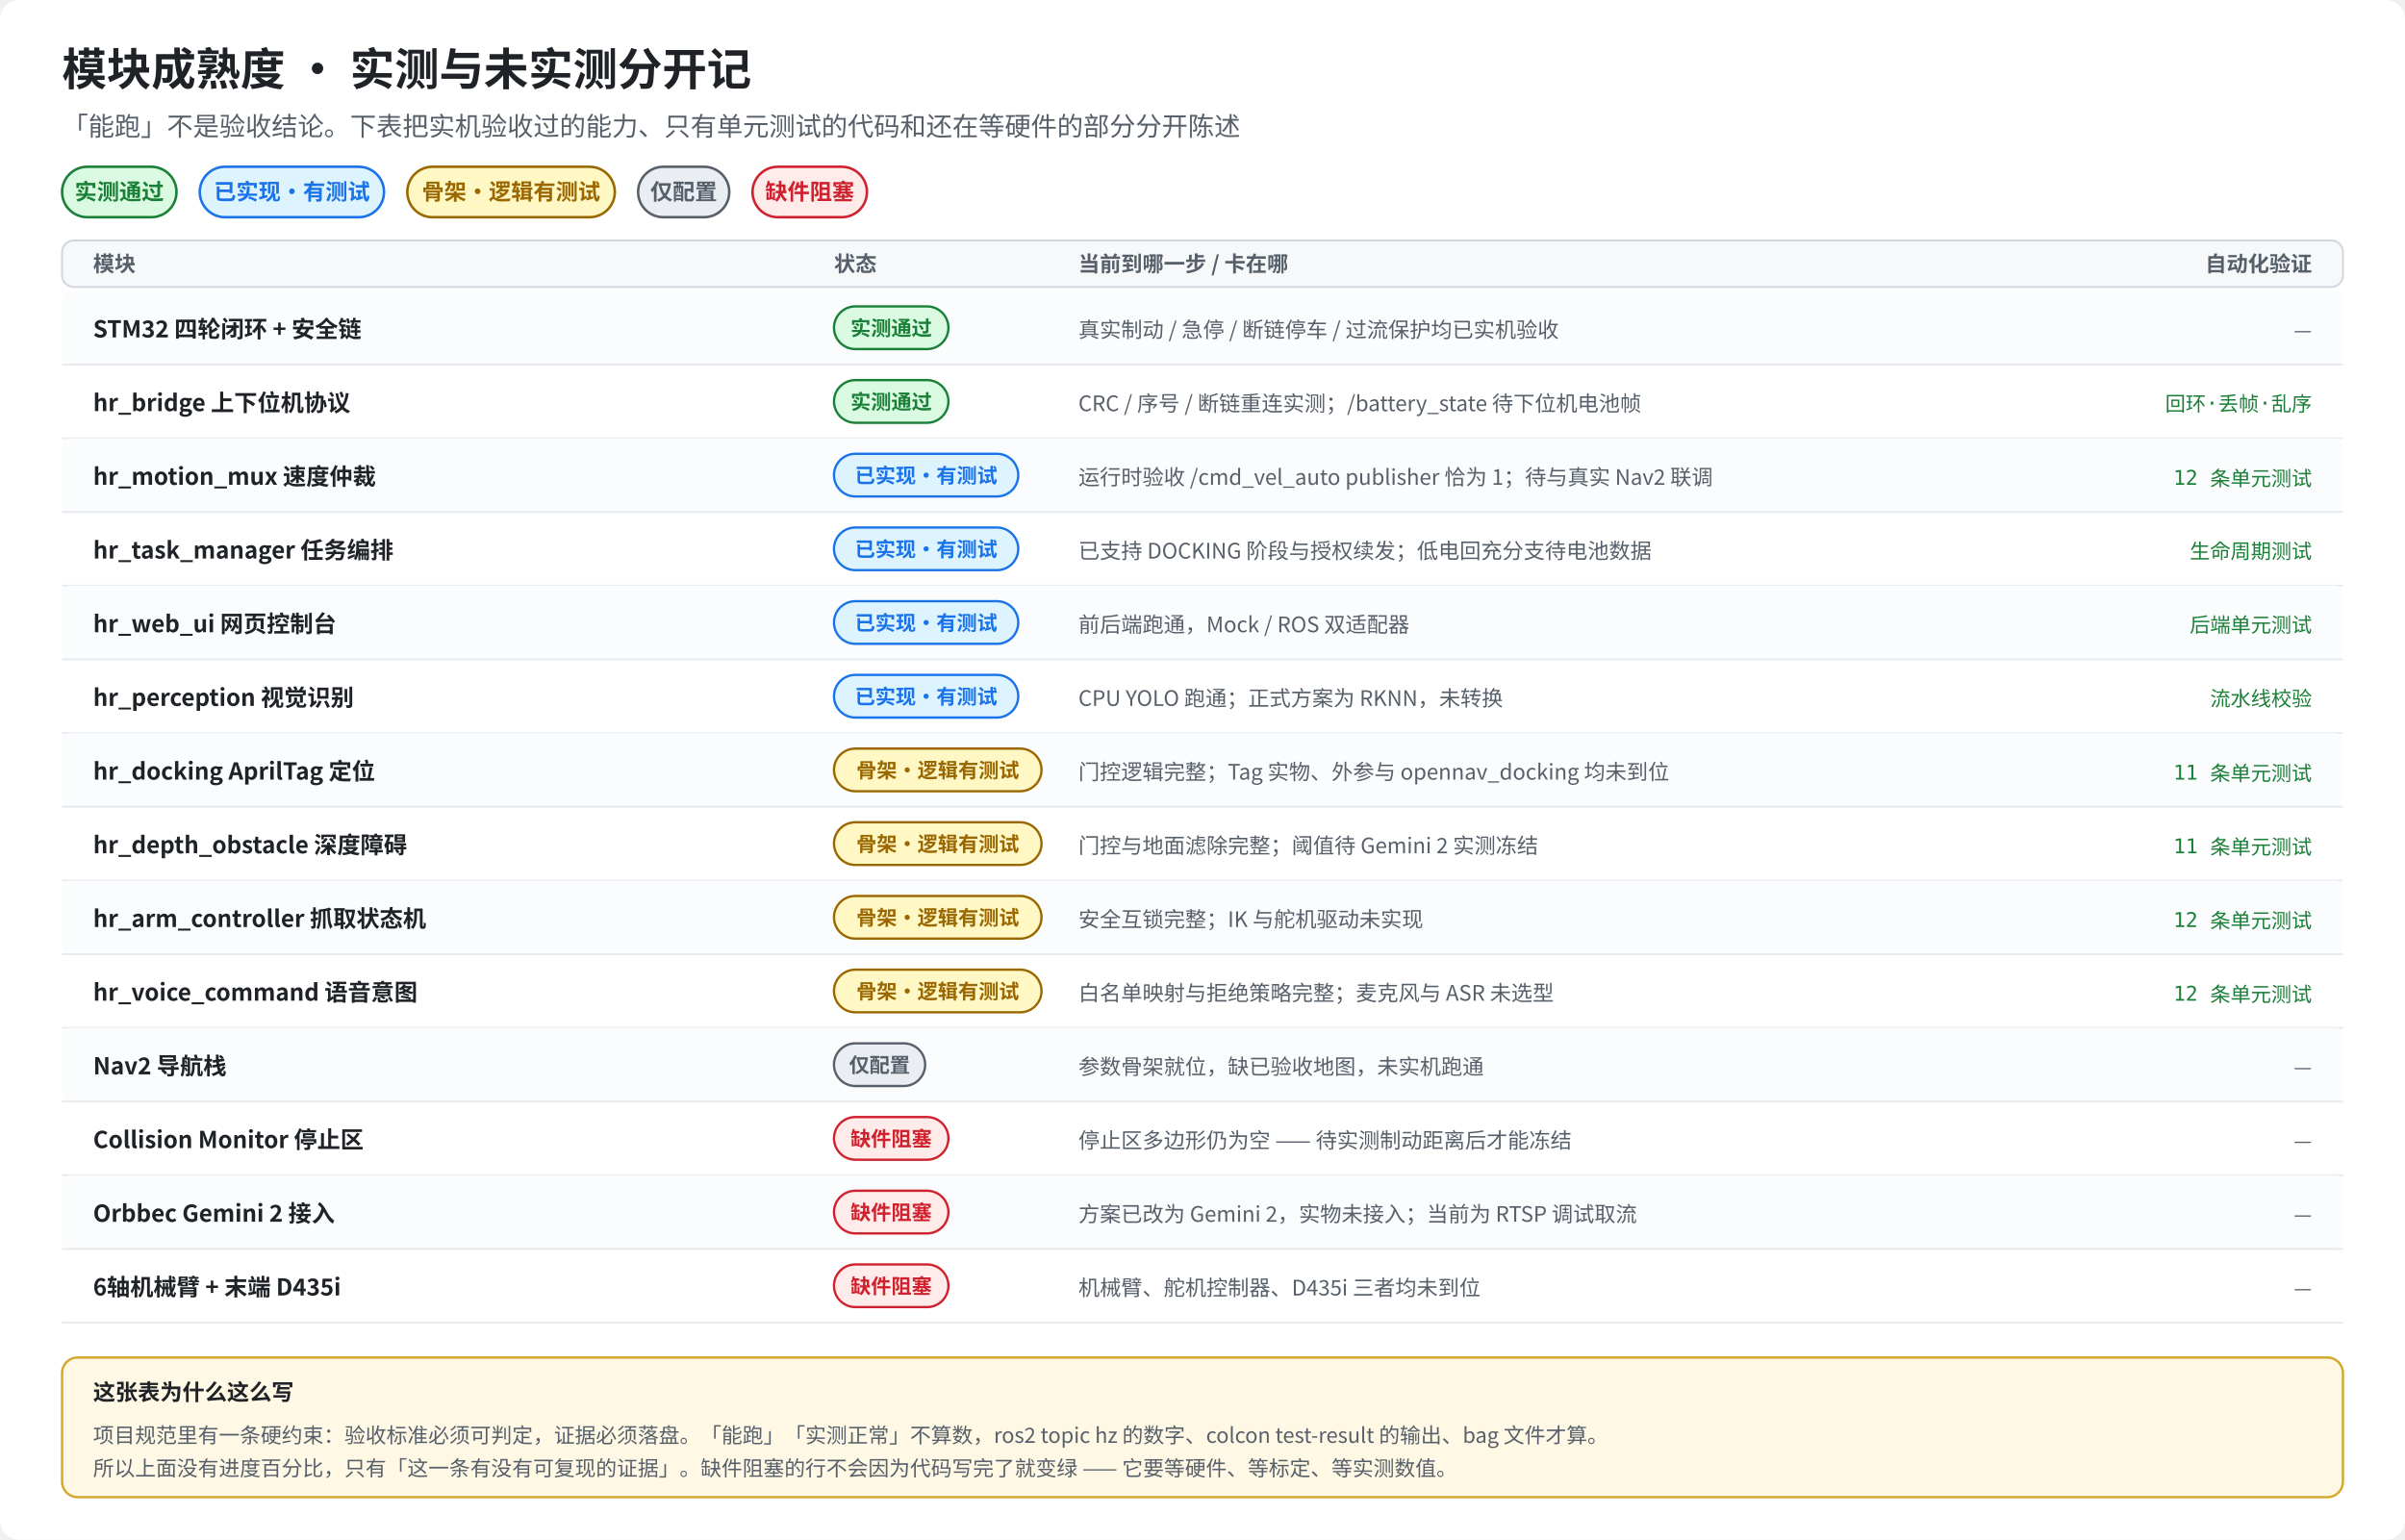
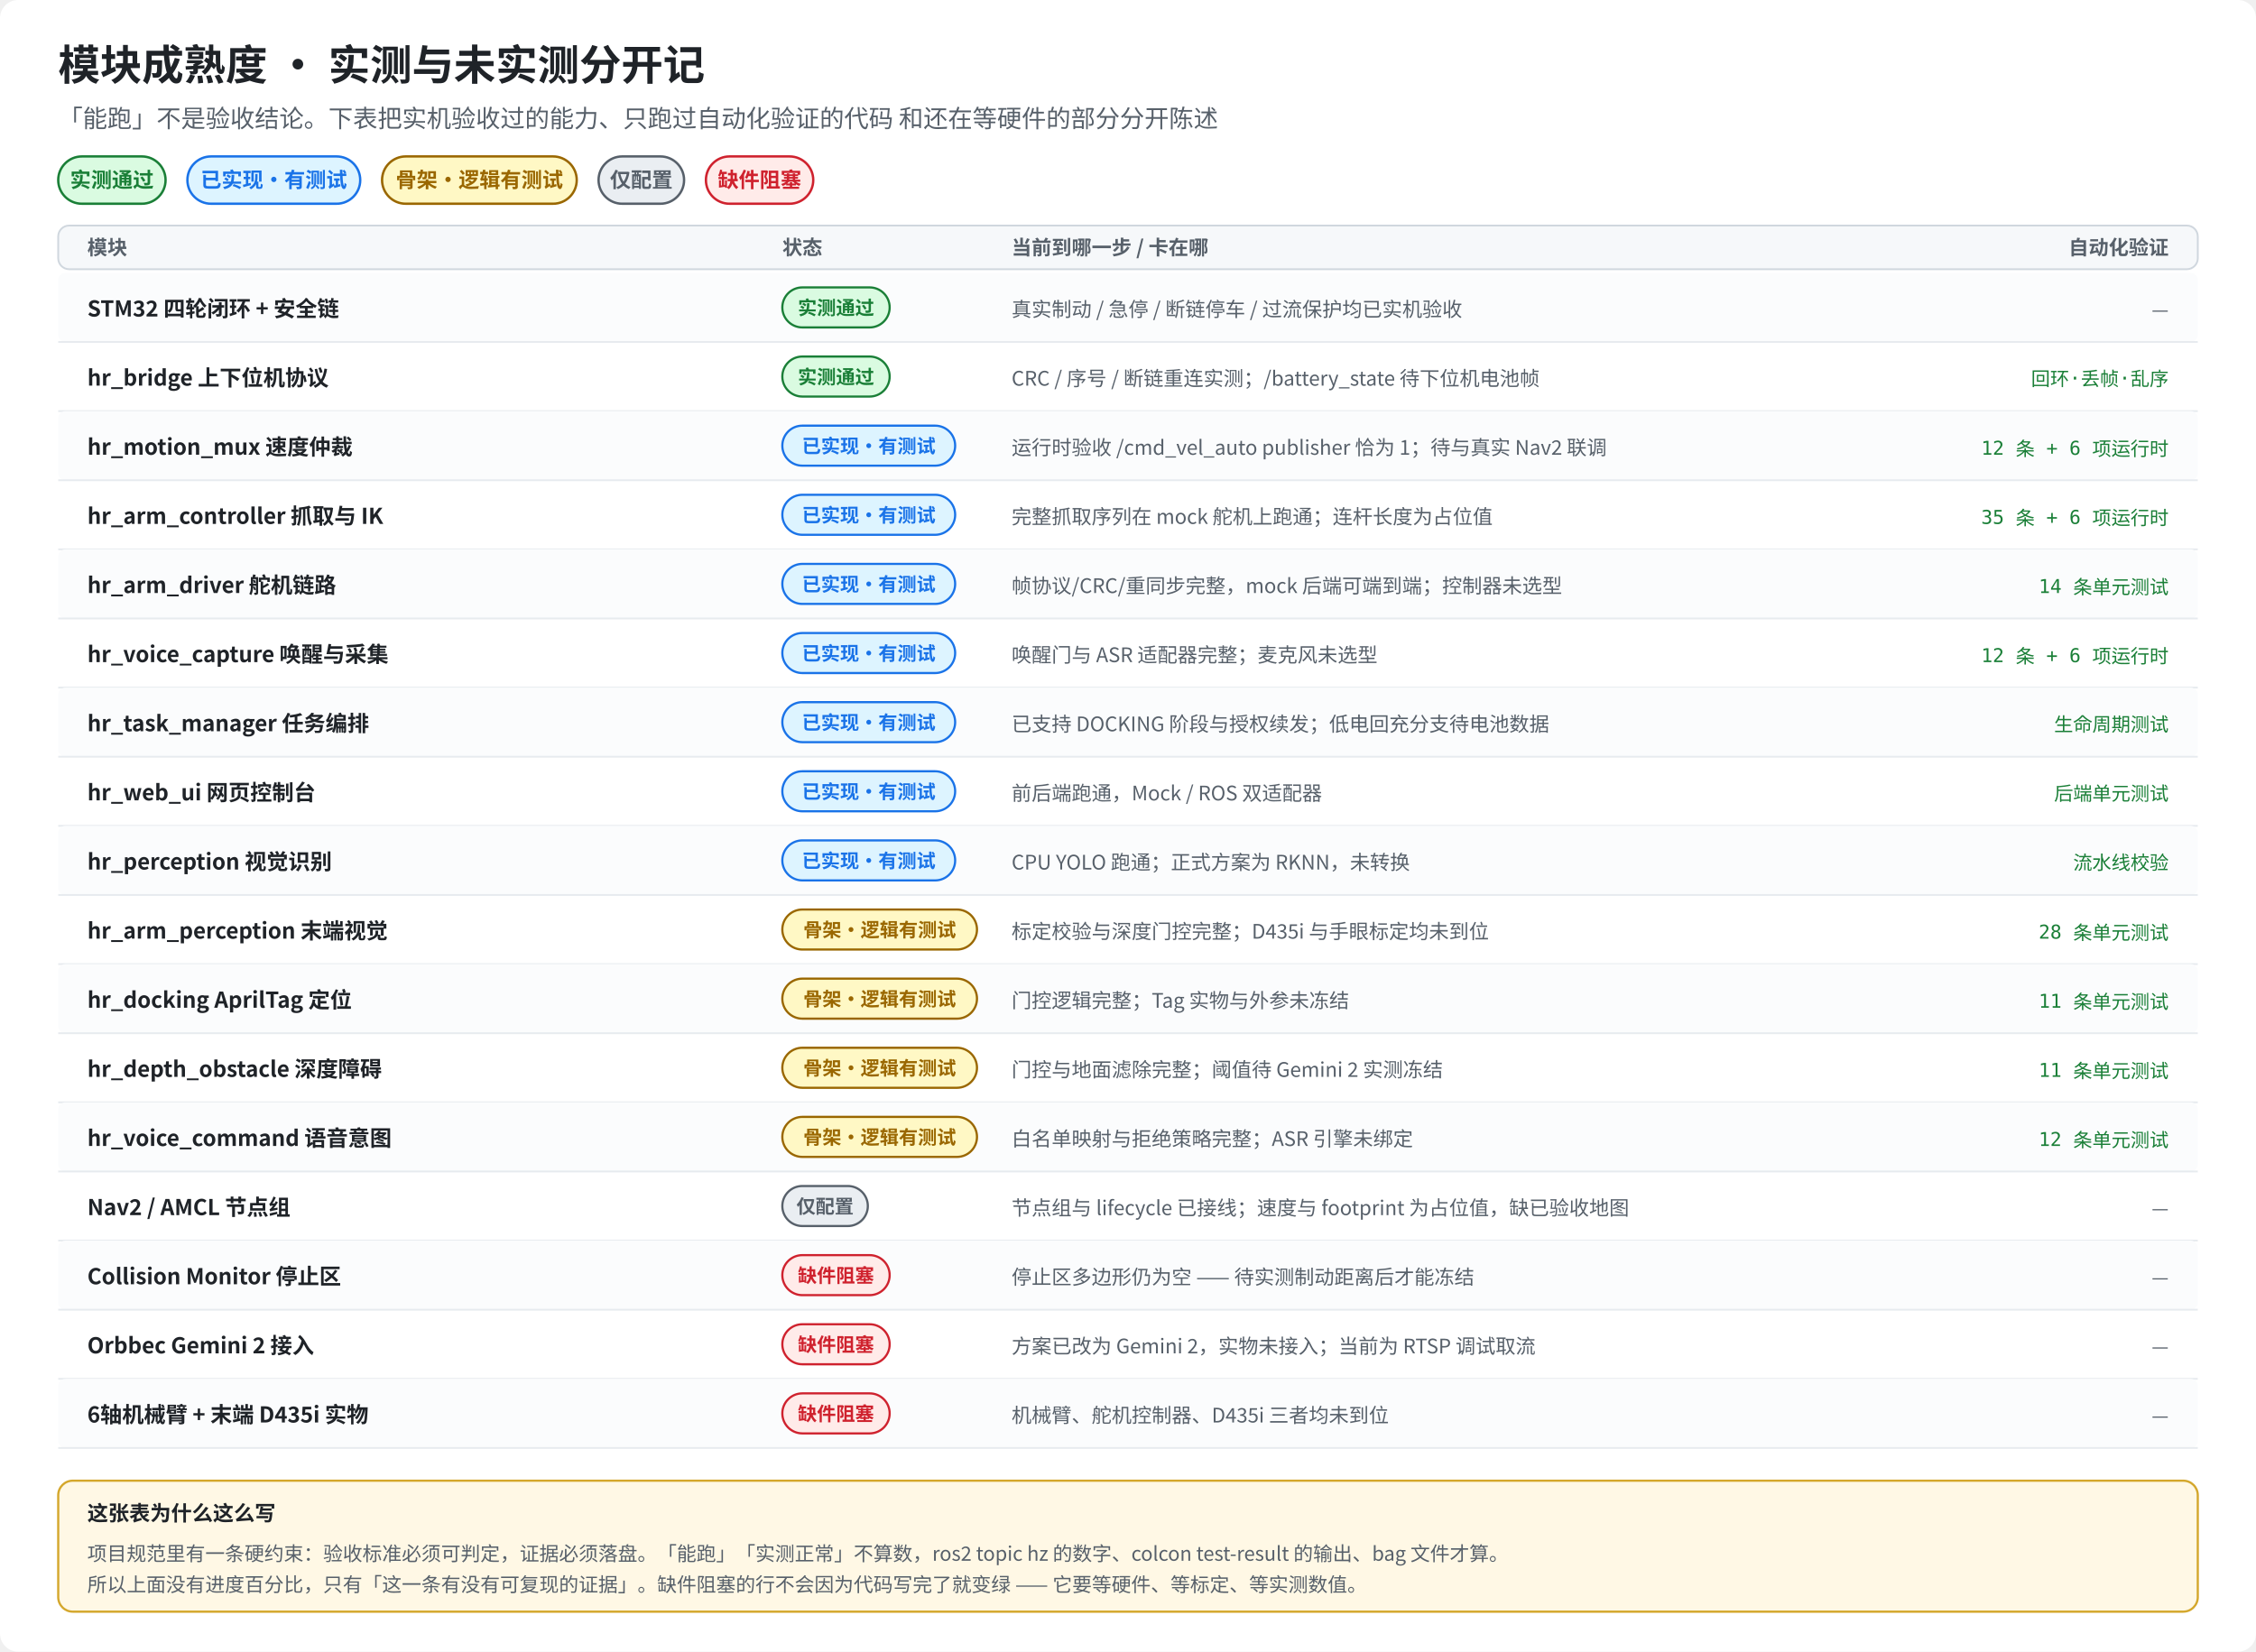
- <svg xmlns="http://www.w3.org/2000/svg" viewBox="0 0 1240 794" width="1240" height="794" font-family="-apple-system, BlinkMacSystemFont, 'Segoe UI', 'Noto Sans CJK SC', 'Source Han Sans SC', 'Microsoft YaHei', Helvetica, Arial, sans-serif" role="img">
-   <rect width="1240" height="794" rx="10" fill="#ffffff" />
+ <svg xmlns="http://www.w3.org/2000/svg" viewBox="0 0 1240 908" width="1240" height="908" font-family="-apple-system, BlinkMacSystemFont, 'Segoe UI', 'Noto Sans CJK SC', 'Source Han Sans SC', 'Microsoft YaHei', Helvetica, Arial, sans-serif" role="img">
+   <rect width="1240" height="908" rx="10" fill="#ffffff" />
  <text x="32" y="44" font-size="23" font-weight="700" fill="#1f2328">模块成熟度 · 实测与未实测分开记</text>
-   <text x="32" y="70" font-size="13.5" fill="#57606a">「能跑」不是验收结论。下表把实机验收过的能力、只有单元测试的代码和还在等硬件的部分分开陈述</text>
+   <text x="32" y="70" font-size="13.5" fill="#57606a">「能跑」不是验收结论。下表把实机验收过的能力、只跑过自动化验证的代码 和还在等硬件的部分分开陈述</text>
  <rect x="32" y="86" width="59" height="26" rx="13" fill="#dafbe1" stroke="#1a7f37" stroke-width="1.3" />
  <text x="61.5" y="103.0" font-size="11.5" font-weight="700" text-anchor="middle" fill="#1a7f37">实测通过</text>
  <rect x="103" y="86" width="95" height="26" rx="13" fill="#ddf4ff" stroke="#1a73e8" stroke-width="1.3" />
  <text x="150.5" y="103.0" font-size="11.5" font-weight="700" text-anchor="middle" fill="#1a73e8">已实现·有测试</text>
  <rect x="210" y="86" width="107" height="26" rx="13" fill="#fff8c5" stroke="#9a6700" stroke-width="1.3" />
  <text x="263.5" y="103.0" font-size="11.5" font-weight="700" text-anchor="middle" fill="#9a6700">骨架·逻辑有测试</text>
  <rect x="329" y="86" width="47" height="26" rx="13" fill="#eaeef2" stroke="#57606a" stroke-width="1.3" />
  <text x="352.5" y="103.0" font-size="11.5" font-weight="700" text-anchor="middle" fill="#57606a">仅配置</text>
  <rect x="388" y="86" width="59" height="26" rx="13" fill="#ffebe9" stroke="#cf222e" stroke-width="1.3" />
  <text x="417.5" y="103.0" font-size="11.5" font-weight="700" text-anchor="middle" fill="#cf222e">缺件阻塞</text>
  <rect x="32" y="124" width="1176" height="24" rx="6" fill="#f6f8fa" stroke="#d0d7de" stroke-width="1" />
  <text x="48" y="140.0" font-size="11" font-weight="700" text-anchor="start" fill="#57606a">模块</text>
  <text x="430" y="140.0" font-size="11" font-weight="700" text-anchor="start" fill="#57606a">状态</text>
  <text x="556" y="140.0" font-size="11" font-weight="700" text-anchor="start" fill="#57606a">当前到哪一步 / 卡在哪</text>
  <text x="1192" y="140.0" font-size="11" font-weight="700" text-anchor="end" fill="#57606a">自动化验证</text>
  <rect x="32" y="150" width="1176" height="38" rx="4" fill="#fbfcfd" stroke="#fbfcfd" stroke-width="0" />
  <text x="48" y="174.0" font-size="12" font-weight="600" text-anchor="start" fill="#1f2328">STM32 四轮闭环 + 安全链</text>
  <rect x="430" y="158" width="59" height="22" rx="11" fill="#dafbe1" stroke="#1a7f37" stroke-width="1.2" />
  <text x="459.5" y="173.0" font-size="10.5" font-weight="700" text-anchor="middle" fill="#1a7f37">实测通过</text>
  <text x="556" y="174.0" font-size="11" font-weight="400" text-anchor="start" fill="#57606a">真实制动 / 急停 / 断链停车 / 过流保护均已实机验收</text>
  <text x="1192" y="174.0" font-size="10.5" font-weight="400" text-anchor="end" fill="#57606a">—</text>
  <line x1="32" y1="188" x2="1208" y2="188" stroke="#e7ebef" stroke-width="1" />
  <text x="48" y="212.0" font-size="12" font-weight="600" text-anchor="start" fill="#1f2328">hr_bridge 上下位机协议</text>
  <rect x="430" y="196" width="59" height="22" rx="11" fill="#dafbe1" stroke="#1a7f37" stroke-width="1.2" />
  <text x="459.5" y="211.0" font-size="10.5" font-weight="700" text-anchor="middle" fill="#1a7f37">实测通过</text>
  <text x="556" y="212.0" font-size="11" font-weight="400" text-anchor="start" fill="#57606a">CRC / 序号 / 断链重连实测；/battery_state 待下位机电池帧</text>
  <text x="1192" y="212.0" font-size="10.5" font-weight="400" text-anchor="end" fill="#1a7f37" font-family="ui-monospace, SFMono-Regular, 'SF Mono', Menlo, Consolas, monospace">回环·丢帧·乱序</text>
  <line x1="32" y1="226" x2="1208" y2="226" stroke="#e7ebef" stroke-width="1" />
  <rect x="32" y="226" width="1176" height="38" rx="4" fill="#fbfcfd" stroke="#fbfcfd" stroke-width="0" />
  <text x="48" y="250.0" font-size="12" font-weight="600" text-anchor="start" fill="#1f2328">hr_motion_mux 速度仲裁</text>
  <rect x="430" y="234" width="95" height="22" rx="11" fill="#ddf4ff" stroke="#1a73e8" stroke-width="1.2" />
  <text x="477.5" y="249.0" font-size="10.5" font-weight="700" text-anchor="middle" fill="#1a73e8">已实现·有测试</text>
  <text x="556" y="250.0" font-size="11" font-weight="400" text-anchor="start" fill="#57606a">运行时验收 /cmd_vel_auto publisher 恰为 1；待与真实 Nav2 联调</text>
-   <text x="1192" y="250.0" font-size="10.5" font-weight="400" text-anchor="end" fill="#1a7f37" font-family="ui-monospace, SFMono-Regular, 'SF Mono', Menlo, Consolas, monospace">12 条单元测试</text>
+   <text x="1192" y="250.0" font-size="10.5" font-weight="400" text-anchor="end" fill="#1a7f37" font-family="ui-monospace, SFMono-Regular, 'SF Mono', Menlo, Consolas, monospace">12 条 + 6 项运行时</text>
  <line x1="32" y1="264" x2="1208" y2="264" stroke="#e7ebef" stroke-width="1" />
-   <text x="48" y="288.0" font-size="12" font-weight="600" text-anchor="start" fill="#1f2328">hr_task_manager 任务编排</text>
+   <text x="48" y="288.0" font-size="12" font-weight="600" text-anchor="start" fill="#1f2328">hr_arm_controller 抓取与 IK</text>
  <rect x="430" y="272" width="95" height="22" rx="11" fill="#ddf4ff" stroke="#1a73e8" stroke-width="1.2" />
  <text x="477.5" y="287.0" font-size="10.5" font-weight="700" text-anchor="middle" fill="#1a73e8">已实现·有测试</text>
-   <text x="556" y="288.0" font-size="11" font-weight="400" text-anchor="start" fill="#57606a">已支持 DOCKING 阶段与授权续发；低电回充分支待电池数据</text>
-   <text x="1192" y="288.0" font-size="10.5" font-weight="400" text-anchor="end" fill="#1a7f37" font-family="ui-monospace, SFMono-Regular, 'SF Mono', Menlo, Consolas, monospace">生命周期测试</text>
+   <text x="556" y="288.0" font-size="11" font-weight="400" text-anchor="start" fill="#57606a">完整抓取序列在 mock 舵机上跑通；连杆长度为占位值</text>
+   <text x="1192" y="288.0" font-size="10.5" font-weight="400" text-anchor="end" fill="#1a7f37" font-family="ui-monospace, SFMono-Regular, 'SF Mono', Menlo, Consolas, monospace">35 条 + 6 项运行时</text>
  <line x1="32" y1="302" x2="1208" y2="302" stroke="#e7ebef" stroke-width="1" />
  <rect x="32" y="302" width="1176" height="38" rx="4" fill="#fbfcfd" stroke="#fbfcfd" stroke-width="0" />
-   <text x="48" y="326.0" font-size="12" font-weight="600" text-anchor="start" fill="#1f2328">hr_web_ui 网页控制台</text>
+   <text x="48" y="326.0" font-size="12" font-weight="600" text-anchor="start" fill="#1f2328">hr_arm_driver 舵机链路</text>
  <rect x="430" y="310" width="95" height="22" rx="11" fill="#ddf4ff" stroke="#1a73e8" stroke-width="1.2" />
  <text x="477.5" y="325.0" font-size="10.5" font-weight="700" text-anchor="middle" fill="#1a73e8">已实现·有测试</text>
-   <text x="556" y="326.0" font-size="11" font-weight="400" text-anchor="start" fill="#57606a">前后端跑通，Mock / ROS 双适配器</text>
-   <text x="1192" y="326.0" font-size="10.5" font-weight="400" text-anchor="end" fill="#1a7f37" font-family="ui-monospace, SFMono-Regular, 'SF Mono', Menlo, Consolas, monospace">后端单元测试</text>
+   <text x="556" y="326.0" font-size="11" font-weight="400" text-anchor="start" fill="#57606a">帧协议/CRC/重同步完整，mock 后端可端到端；控制器未选型</text>
+   <text x="1192" y="326.0" font-size="10.5" font-weight="400" text-anchor="end" fill="#1a7f37" font-family="ui-monospace, SFMono-Regular, 'SF Mono', Menlo, Consolas, monospace">14 条单元测试</text>
  <line x1="32" y1="340" x2="1208" y2="340" stroke="#e7ebef" stroke-width="1" />
-   <text x="48" y="364.0" font-size="12" font-weight="600" text-anchor="start" fill="#1f2328">hr_perception 视觉识别</text>
+   <text x="48" y="364.0" font-size="12" font-weight="600" text-anchor="start" fill="#1f2328">hr_voice_capture 唤醒与采集</text>
  <rect x="430" y="348" width="95" height="22" rx="11" fill="#ddf4ff" stroke="#1a73e8" stroke-width="1.2" />
  <text x="477.5" y="363.0" font-size="10.5" font-weight="700" text-anchor="middle" fill="#1a73e8">已实现·有测试</text>
-   <text x="556" y="364.0" font-size="11" font-weight="400" text-anchor="start" fill="#57606a">CPU YOLO 跑通；正式方案为 RKNN，未转换</text>
-   <text x="1192" y="364.0" font-size="10.5" font-weight="400" text-anchor="end" fill="#1a7f37" font-family="ui-monospace, SFMono-Regular, 'SF Mono', Menlo, Consolas, monospace">流水线校验</text>
+   <text x="556" y="364.0" font-size="11" font-weight="400" text-anchor="start" fill="#57606a">唤醒门与 ASR 适配器完整；麦克风未选型</text>
+   <text x="1192" y="364.0" font-size="10.5" font-weight="400" text-anchor="end" fill="#1a7f37" font-family="ui-monospace, SFMono-Regular, 'SF Mono', Menlo, Consolas, monospace">12 条 + 6 项运行时</text>
  <line x1="32" y1="378" x2="1208" y2="378" stroke="#e7ebef" stroke-width="1" />
  <rect x="32" y="378" width="1176" height="38" rx="4" fill="#fbfcfd" stroke="#fbfcfd" stroke-width="0" />
-   <text x="48" y="402.0" font-size="12" font-weight="600" text-anchor="start" fill="#1f2328">hr_docking AprilTag 定位</text>
-   <rect x="430" y="386" width="107" height="22" rx="11" fill="#fff8c5" stroke="#9a6700" stroke-width="1.2" />
-   <text x="483.5" y="401.0" font-size="10.5" font-weight="700" text-anchor="middle" fill="#9a6700">骨架·逻辑有测试</text>
-   <text x="556" y="402.0" font-size="11" font-weight="400" text-anchor="start" fill="#57606a">门控逻辑完整；Tag 实物、外参与 opennav_docking 均未到位</text>
-   <text x="1192" y="402.0" font-size="10.5" font-weight="400" text-anchor="end" fill="#1a7f37" font-family="ui-monospace, SFMono-Regular, 'SF Mono', Menlo, Consolas, monospace">11 条单元测试</text>
+   <text x="48" y="402.0" font-size="12" font-weight="600" text-anchor="start" fill="#1f2328">hr_task_manager 任务编排</text>
+   <rect x="430" y="386" width="95" height="22" rx="11" fill="#ddf4ff" stroke="#1a73e8" stroke-width="1.2" />
+   <text x="477.5" y="401.0" font-size="10.5" font-weight="700" text-anchor="middle" fill="#1a73e8">已实现·有测试</text>
+   <text x="556" y="402.0" font-size="11" font-weight="400" text-anchor="start" fill="#57606a">已支持 DOCKING 阶段与授权续发；低电回充分支待电池数据</text>
+   <text x="1192" y="402.0" font-size="10.5" font-weight="400" text-anchor="end" fill="#1a7f37" font-family="ui-monospace, SFMono-Regular, 'SF Mono', Menlo, Consolas, monospace">生命周期测试</text>
  <line x1="32" y1="416" x2="1208" y2="416" stroke="#e7ebef" stroke-width="1" />
-   <text x="48" y="440.0" font-size="12" font-weight="600" text-anchor="start" fill="#1f2328">hr_depth_obstacle 深度障碍</text>
-   <rect x="430" y="424" width="107" height="22" rx="11" fill="#fff8c5" stroke="#9a6700" stroke-width="1.2" />
-   <text x="483.5" y="439.0" font-size="10.5" font-weight="700" text-anchor="middle" fill="#9a6700">骨架·逻辑有测试</text>
-   <text x="556" y="440.0" font-size="11" font-weight="400" text-anchor="start" fill="#57606a">门控与地面滤除完整；阈值待 Gemini 2 实测冻结</text>
-   <text x="1192" y="440.0" font-size="10.5" font-weight="400" text-anchor="end" fill="#1a7f37" font-family="ui-monospace, SFMono-Regular, 'SF Mono', Menlo, Consolas, monospace">11 条单元测试</text>
+   <text x="48" y="440.0" font-size="12" font-weight="600" text-anchor="start" fill="#1f2328">hr_web_ui 网页控制台</text>
+   <rect x="430" y="424" width="95" height="22" rx="11" fill="#ddf4ff" stroke="#1a73e8" stroke-width="1.2" />
+   <text x="477.5" y="439.0" font-size="10.5" font-weight="700" text-anchor="middle" fill="#1a73e8">已实现·有测试</text>
+   <text x="556" y="440.0" font-size="11" font-weight="400" text-anchor="start" fill="#57606a">前后端跑通，Mock / ROS 双适配器</text>
+   <text x="1192" y="440.0" font-size="10.5" font-weight="400" text-anchor="end" fill="#1a7f37" font-family="ui-monospace, SFMono-Regular, 'SF Mono', Menlo, Consolas, monospace">后端单元测试</text>
  <line x1="32" y1="454" x2="1208" y2="454" stroke="#e7ebef" stroke-width="1" />
  <rect x="32" y="454" width="1176" height="38" rx="4" fill="#fbfcfd" stroke="#fbfcfd" stroke-width="0" />
-   <text x="48" y="478.0" font-size="12" font-weight="600" text-anchor="start" fill="#1f2328">hr_arm_controller 抓取状态机</text>
-   <rect x="430" y="462" width="107" height="22" rx="11" fill="#fff8c5" stroke="#9a6700" stroke-width="1.2" />
-   <text x="483.5" y="477.0" font-size="10.5" font-weight="700" text-anchor="middle" fill="#9a6700">骨架·逻辑有测试</text>
-   <text x="556" y="478.0" font-size="11" font-weight="400" text-anchor="start" fill="#57606a">安全互锁完整；IK 与舵机驱动未实现</text>
-   <text x="1192" y="478.0" font-size="10.5" font-weight="400" text-anchor="end" fill="#1a7f37" font-family="ui-monospace, SFMono-Regular, 'SF Mono', Menlo, Consolas, monospace">12 条单元测试</text>
+   <text x="48" y="478.0" font-size="12" font-weight="600" text-anchor="start" fill="#1f2328">hr_perception 视觉识别</text>
+   <rect x="430" y="462" width="95" height="22" rx="11" fill="#ddf4ff" stroke="#1a73e8" stroke-width="1.2" />
+   <text x="477.5" y="477.0" font-size="10.5" font-weight="700" text-anchor="middle" fill="#1a73e8">已实现·有测试</text>
+   <text x="556" y="478.0" font-size="11" font-weight="400" text-anchor="start" fill="#57606a">CPU YOLO 跑通；正式方案为 RKNN，未转换</text>
+   <text x="1192" y="478.0" font-size="10.5" font-weight="400" text-anchor="end" fill="#1a7f37" font-family="ui-monospace, SFMono-Regular, 'SF Mono', Menlo, Consolas, monospace">流水线校验</text>
  <line x1="32" y1="492" x2="1208" y2="492" stroke="#e7ebef" stroke-width="1" />
-   <text x="48" y="516.0" font-size="12" font-weight="600" text-anchor="start" fill="#1f2328">hr_voice_command 语音意图</text>
+   <text x="48" y="516.0" font-size="12" font-weight="600" text-anchor="start" fill="#1f2328">hr_arm_perception 末端视觉</text>
  <rect x="430" y="500" width="107" height="22" rx="11" fill="#fff8c5" stroke="#9a6700" stroke-width="1.2" />
  <text x="483.5" y="515.0" font-size="10.5" font-weight="700" text-anchor="middle" fill="#9a6700">骨架·逻辑有测试</text>
-   <text x="556" y="516.0" font-size="11" font-weight="400" text-anchor="start" fill="#57606a">白名单映射与拒绝策略完整；麦克风与 ASR 未选型</text>
-   <text x="1192" y="516.0" font-size="10.5" font-weight="400" text-anchor="end" fill="#1a7f37" font-family="ui-monospace, SFMono-Regular, 'SF Mono', Menlo, Consolas, monospace">12 条单元测试</text>
+   <text x="556" y="516.0" font-size="11" font-weight="400" text-anchor="start" fill="#57606a">标定校验与深度门控完整；D435i 与手眼标定均未到位</text>
+   <text x="1192" y="516.0" font-size="10.5" font-weight="400" text-anchor="end" fill="#1a7f37" font-family="ui-monospace, SFMono-Regular, 'SF Mono', Menlo, Consolas, monospace">28 条单元测试</text>
  <line x1="32" y1="530" x2="1208" y2="530" stroke="#e7ebef" stroke-width="1" />
  <rect x="32" y="530" width="1176" height="38" rx="4" fill="#fbfcfd" stroke="#fbfcfd" stroke-width="0" />
-   <text x="48" y="554.0" font-size="12" font-weight="600" text-anchor="start" fill="#1f2328">Nav2 导航栈</text>
-   <rect x="430" y="538" width="47" height="22" rx="11" fill="#eaeef2" stroke="#57606a" stroke-width="1.2" />
-   <text x="453.5" y="553.0" font-size="10.5" font-weight="700" text-anchor="middle" fill="#57606a">仅配置</text>
-   <text x="556" y="554.0" font-size="11" font-weight="400" text-anchor="start" fill="#57606a">参数骨架就位，缺已验收地图，未实机跑通</text>
-   <text x="1192" y="554.0" font-size="10.5" font-weight="400" text-anchor="end" fill="#57606a">—</text>
+   <text x="48" y="554.0" font-size="12" font-weight="600" text-anchor="start" fill="#1f2328">hr_docking AprilTag 定位</text>
+   <rect x="430" y="538" width="107" height="22" rx="11" fill="#fff8c5" stroke="#9a6700" stroke-width="1.2" />
+   <text x="483.5" y="553.0" font-size="10.5" font-weight="700" text-anchor="middle" fill="#9a6700">骨架·逻辑有测试</text>
+   <text x="556" y="554.0" font-size="11" font-weight="400" text-anchor="start" fill="#57606a">门控逻辑完整；Tag 实物与外参未冻结</text>
+   <text x="1192" y="554.0" font-size="10.5" font-weight="400" text-anchor="end" fill="#1a7f37" font-family="ui-monospace, SFMono-Regular, 'SF Mono', Menlo, Consolas, monospace">11 条单元测试</text>
  <line x1="32" y1="568" x2="1208" y2="568" stroke="#e7ebef" stroke-width="1" />
-   <text x="48" y="592.0" font-size="12" font-weight="600" text-anchor="start" fill="#1f2328">Collision Monitor 停止区</text>
-   <rect x="430" y="576" width="59" height="22" rx="11" fill="#ffebe9" stroke="#cf222e" stroke-width="1.2" />
-   <text x="459.5" y="591.0" font-size="10.5" font-weight="700" text-anchor="middle" fill="#cf222e">缺件阻塞</text>
-   <text x="556" y="592.0" font-size="11" font-weight="400" text-anchor="start" fill="#57606a">停止区多边形仍为空 —— 待实测制动距离后才能冻结</text>
-   <text x="1192" y="592.0" font-size="10.5" font-weight="400" text-anchor="end" fill="#57606a">—</text>
+   <text x="48" y="592.0" font-size="12" font-weight="600" text-anchor="start" fill="#1f2328">hr_depth_obstacle 深度障碍</text>
+   <rect x="430" y="576" width="107" height="22" rx="11" fill="#fff8c5" stroke="#9a6700" stroke-width="1.2" />
+   <text x="483.5" y="591.0" font-size="10.5" font-weight="700" text-anchor="middle" fill="#9a6700">骨架·逻辑有测试</text>
+   <text x="556" y="592.0" font-size="11" font-weight="400" text-anchor="start" fill="#57606a">门控与地面滤除完整；阈值待 Gemini 2 实测冻结</text>
+   <text x="1192" y="592.0" font-size="10.5" font-weight="400" text-anchor="end" fill="#1a7f37" font-family="ui-monospace, SFMono-Regular, 'SF Mono', Menlo, Consolas, monospace">11 条单元测试</text>
  <line x1="32" y1="606" x2="1208" y2="606" stroke="#e7ebef" stroke-width="1" />
  <rect x="32" y="606" width="1176" height="38" rx="4" fill="#fbfcfd" stroke="#fbfcfd" stroke-width="0" />
-   <text x="48" y="630.0" font-size="12" font-weight="600" text-anchor="start" fill="#1f2328">Orbbec Gemini 2 接入</text>
-   <rect x="430" y="614" width="59" height="22" rx="11" fill="#ffebe9" stroke="#cf222e" stroke-width="1.2" />
-   <text x="459.5" y="629.0" font-size="10.5" font-weight="700" text-anchor="middle" fill="#cf222e">缺件阻塞</text>
-   <text x="556" y="630.0" font-size="11" font-weight="400" text-anchor="start" fill="#57606a">方案已改为 Gemini 2，实物未接入；当前为 RTSP 调试取流</text>
-   <text x="1192" y="630.0" font-size="10.5" font-weight="400" text-anchor="end" fill="#57606a">—</text>
+   <text x="48" y="630.0" font-size="12" font-weight="600" text-anchor="start" fill="#1f2328">hr_voice_command 语音意图</text>
+   <rect x="430" y="614" width="107" height="22" rx="11" fill="#fff8c5" stroke="#9a6700" stroke-width="1.2" />
+   <text x="483.5" y="629.0" font-size="10.5" font-weight="700" text-anchor="middle" fill="#9a6700">骨架·逻辑有测试</text>
+   <text x="556" y="630.0" font-size="11" font-weight="400" text-anchor="start" fill="#57606a">白名单映射与拒绝策略完整；ASR 引擎未绑定</text>
+   <text x="1192" y="630.0" font-size="10.5" font-weight="400" text-anchor="end" fill="#1a7f37" font-family="ui-monospace, SFMono-Regular, 'SF Mono', Menlo, Consolas, monospace">12 条单元测试</text>
  <line x1="32" y1="644" x2="1208" y2="644" stroke="#e7ebef" stroke-width="1" />
-   <text x="48" y="668.0" font-size="12" font-weight="600" text-anchor="start" fill="#1f2328">6轴机械臂 + 末端 D435i</text>
-   <rect x="430" y="652" width="59" height="22" rx="11" fill="#ffebe9" stroke="#cf222e" stroke-width="1.2" />
-   <text x="459.5" y="667.0" font-size="10.5" font-weight="700" text-anchor="middle" fill="#cf222e">缺件阻塞</text>
-   <text x="556" y="668.0" font-size="11" font-weight="400" text-anchor="start" fill="#57606a">机械臂、舵机控制器、D435i 三者均未到位</text>
+   <text x="48" y="668.0" font-size="12" font-weight="600" text-anchor="start" fill="#1f2328">Nav2 / AMCL 节点组</text>
+   <rect x="430" y="652" width="47" height="22" rx="11" fill="#eaeef2" stroke="#57606a" stroke-width="1.2" />
+   <text x="453.5" y="667.0" font-size="10.5" font-weight="700" text-anchor="middle" fill="#57606a">仅配置</text>
+   <text x="556" y="668.0" font-size="11" font-weight="400" text-anchor="start" fill="#57606a">节点组与 lifecycle 已接线；速度与 footprint 为占位值，缺已验收地图</text>
  <text x="1192" y="668.0" font-size="10.5" font-weight="400" text-anchor="end" fill="#57606a">—</text>
  <line x1="32" y1="682" x2="1208" y2="682" stroke="#e7ebef" stroke-width="1" />
-   <rect x="32" y="700" width="1176" height="72" rx="8" fill="#fff8e5" stroke="#d4a72c" stroke-width="1.2" />
-   <text x="48" y="722.0" font-size="11.5" font-weight="700" text-anchor="start" fill="#1f2328">这张表为什么这么写</text>
-   <text x="48" y="744.0" font-size="10.8" font-weight="400" text-anchor="start" fill="#57606a">项目规范里有一条硬约束：验收标准必须可判定，证据必须落盘。「能跑」「实测正常」不算数，ros2 topic hz 的数字、colcon test-result 的输出、bag 文件才算。</text>
-   <text x="48" y="761.0" font-size="10.8" font-weight="400" text-anchor="start" fill="#57606a">所以上面没有进度百分比，只有「这一条有没有可复现的证据」。缺件阻塞的行不会因为代码写完了就变绿 —— 它要等硬件、等标定、等实测数值。</text>
+   <rect x="32" y="682" width="1176" height="38" rx="4" fill="#fbfcfd" stroke="#fbfcfd" stroke-width="0" />
+   <text x="48" y="706.0" font-size="12" font-weight="600" text-anchor="start" fill="#1f2328">Collision Monitor 停止区</text>
+   <rect x="430" y="690" width="59" height="22" rx="11" fill="#ffebe9" stroke="#cf222e" stroke-width="1.2" />
+   <text x="459.5" y="705.0" font-size="10.5" font-weight="700" text-anchor="middle" fill="#cf222e">缺件阻塞</text>
+   <text x="556" y="706.0" font-size="11" font-weight="400" text-anchor="start" fill="#57606a">停止区多边形仍为空 —— 待实测制动距离后才能冻结</text>
+   <text x="1192" y="706.0" font-size="10.5" font-weight="400" text-anchor="end" fill="#57606a">—</text>
+   <line x1="32" y1="720" x2="1208" y2="720" stroke="#e7ebef" stroke-width="1" />
+   <text x="48" y="744.0" font-size="12" font-weight="600" text-anchor="start" fill="#1f2328">Orbbec Gemini 2 接入</text>
+   <rect x="430" y="728" width="59" height="22" rx="11" fill="#ffebe9" stroke="#cf222e" stroke-width="1.2" />
+   <text x="459.5" y="743.0" font-size="10.5" font-weight="700" text-anchor="middle" fill="#cf222e">缺件阻塞</text>
+   <text x="556" y="744.0" font-size="11" font-weight="400" text-anchor="start" fill="#57606a">方案已改为 Gemini 2，实物未接入；当前为 RTSP 调试取流</text>
+   <text x="1192" y="744.0" font-size="10.5" font-weight="400" text-anchor="end" fill="#57606a">—</text>
+   <line x1="32" y1="758" x2="1208" y2="758" stroke="#e7ebef" stroke-width="1" />
+   <rect x="32" y="758" width="1176" height="38" rx="4" fill="#fbfcfd" stroke="#fbfcfd" stroke-width="0" />
+   <text x="48" y="782.0" font-size="12" font-weight="600" text-anchor="start" fill="#1f2328">6轴机械臂 + 末端 D435i 实物</text>
+   <rect x="430" y="766" width="59" height="22" rx="11" fill="#ffebe9" stroke="#cf222e" stroke-width="1.2" />
+   <text x="459.5" y="781.0" font-size="10.5" font-weight="700" text-anchor="middle" fill="#cf222e">缺件阻塞</text>
+   <text x="556" y="782.0" font-size="11" font-weight="400" text-anchor="start" fill="#57606a">机械臂、舵机控制器、D435i 三者均未到位</text>
+   <text x="1192" y="782.0" font-size="10.5" font-weight="400" text-anchor="end" fill="#57606a">—</text>
+   <line x1="32" y1="796" x2="1208" y2="796" stroke="#e7ebef" stroke-width="1" />
+   <rect x="32" y="814" width="1176" height="72" rx="8" fill="#fff8e5" stroke="#d4a72c" stroke-width="1.2" />
+   <text x="48" y="836.0" font-size="11.5" font-weight="700" text-anchor="start" fill="#1f2328">这张表为什么这么写</text>
+   <text x="48" y="858.0" font-size="10.8" font-weight="400" text-anchor="start" fill="#57606a">项目规范里有一条硬约束：验收标准必须可判定，证据必须落盘。「能跑」「实测正常」不算数，ros2 topic hz 的数字、colcon test-result 的输出、bag 文件才算。</text>
+   <text x="48" y="875.0" font-size="10.8" font-weight="400" text-anchor="start" fill="#57606a">所以上面没有进度百分比，只有「这一条有没有可复现的证据」。缺件阻塞的行不会因为代码写完了就变绿 —— 它要等硬件、等标定、等实测数值。</text>
</svg>
